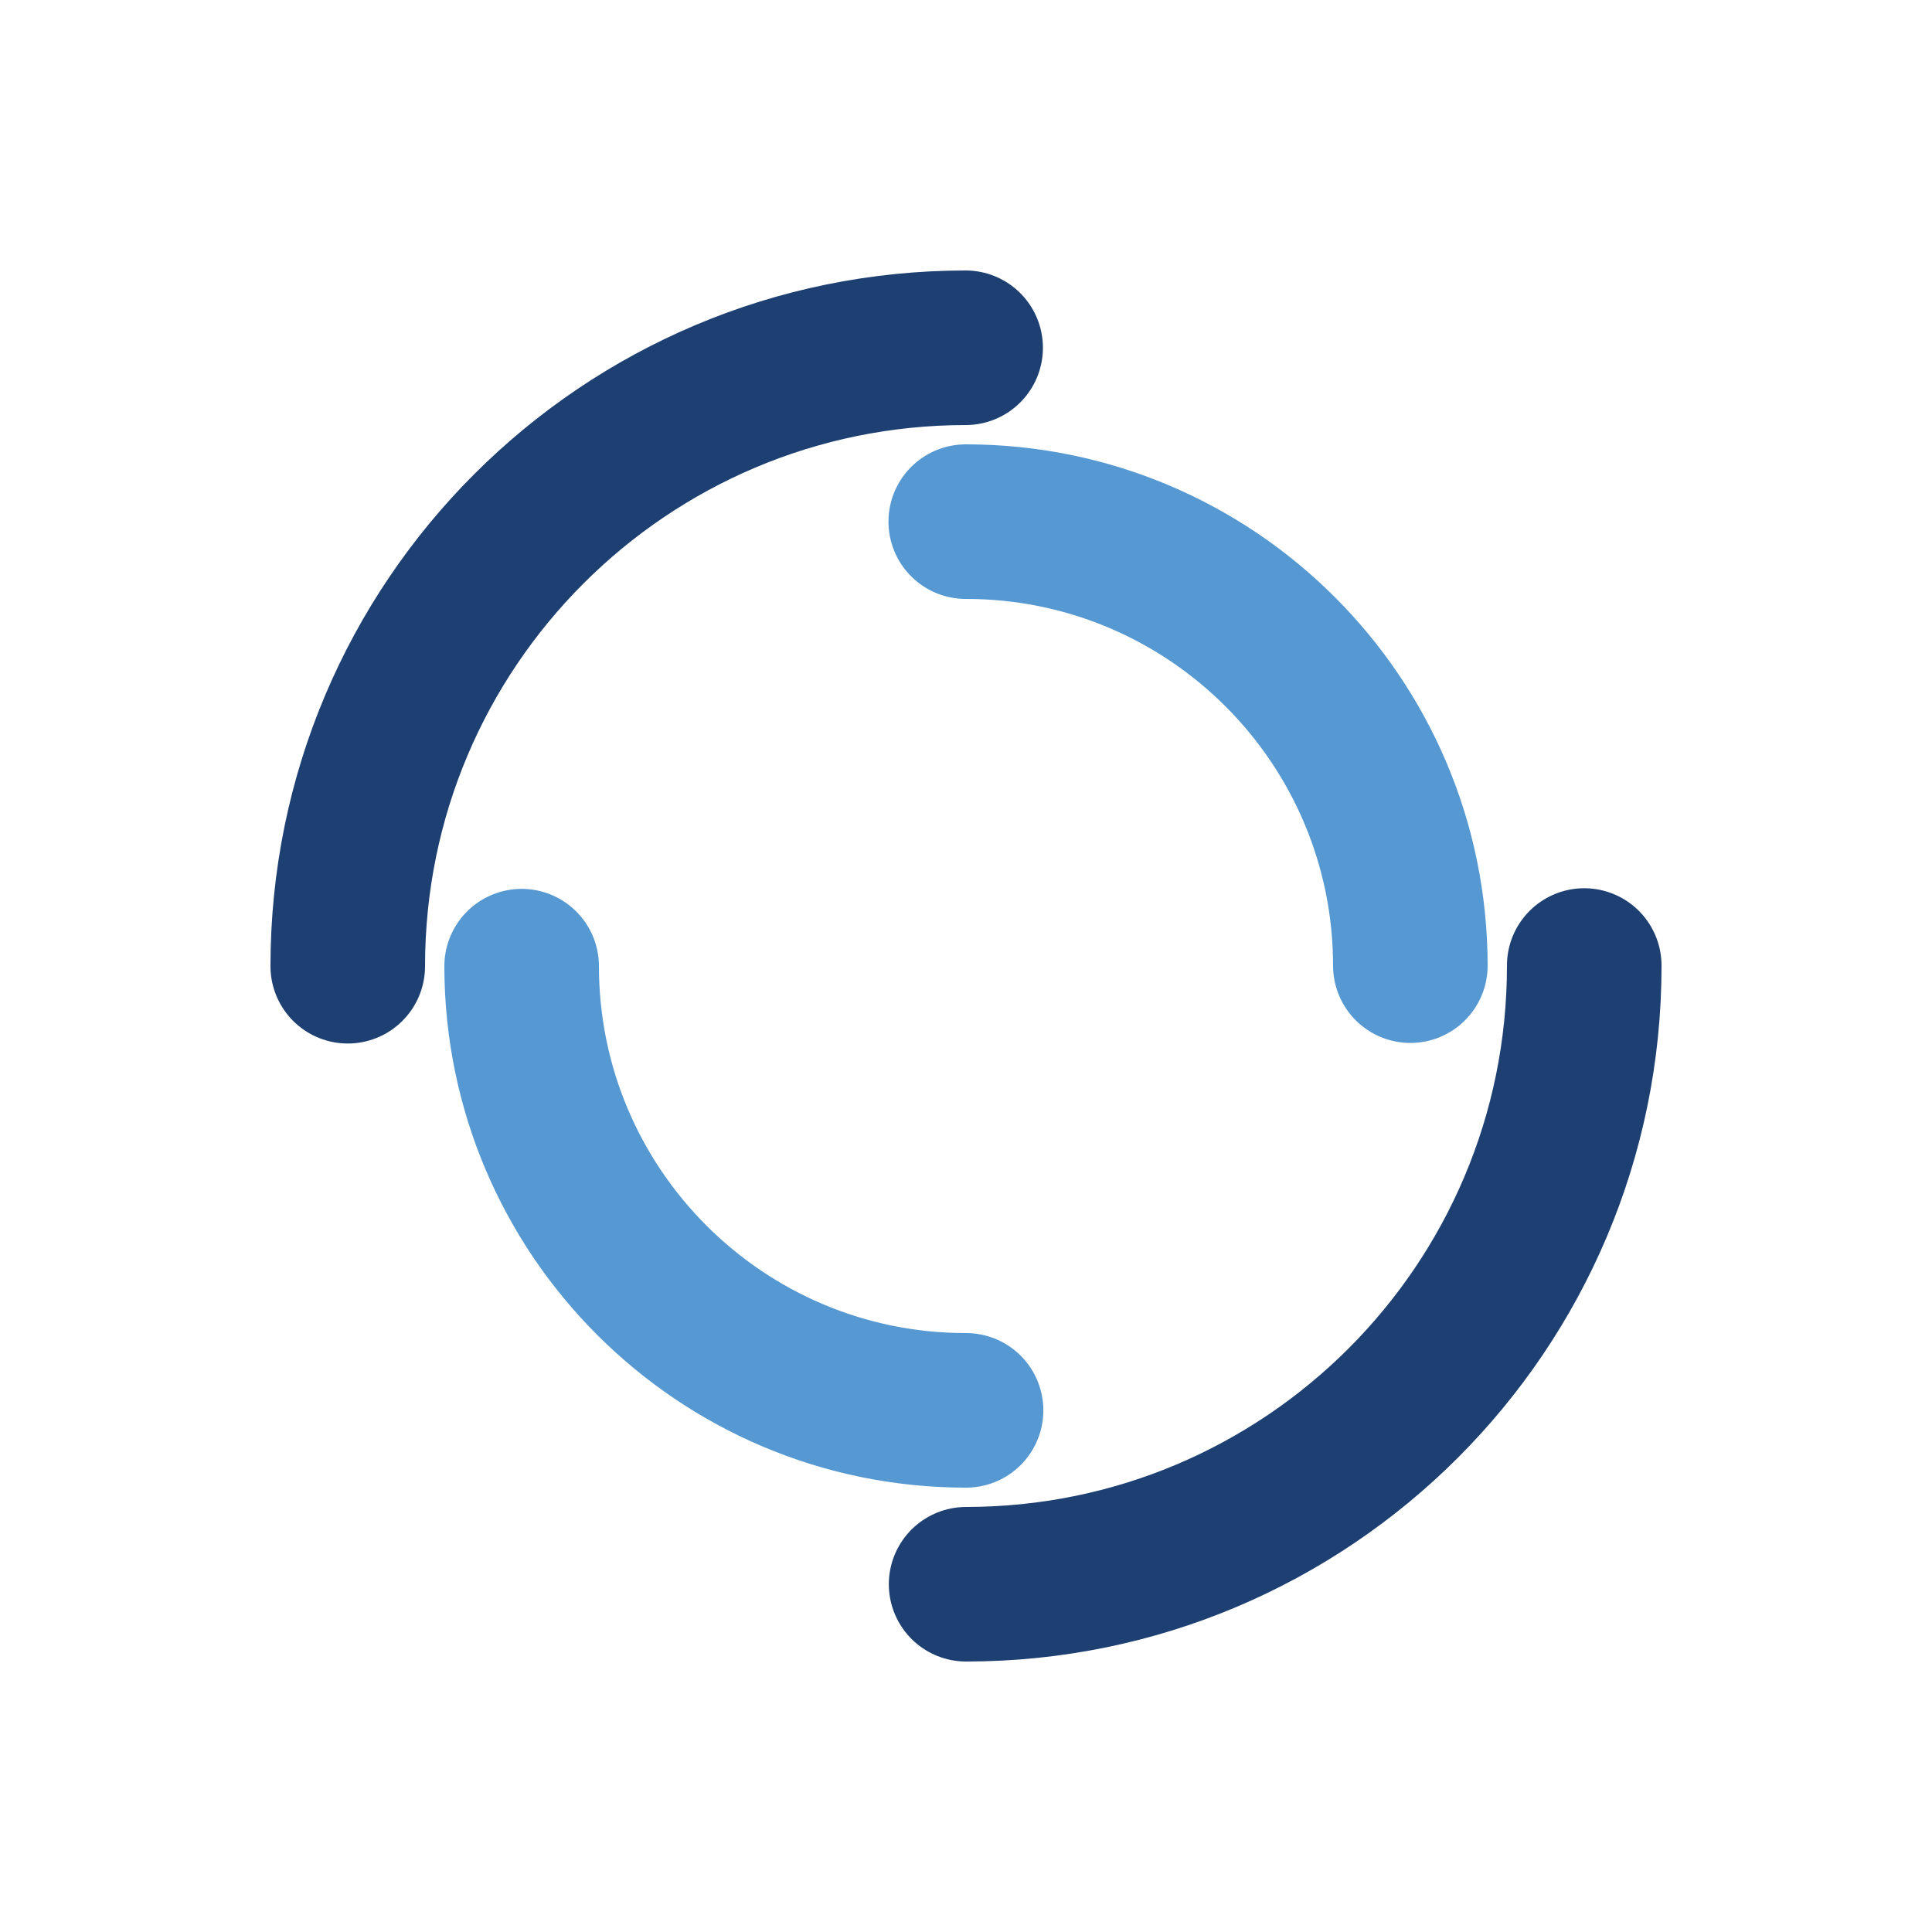
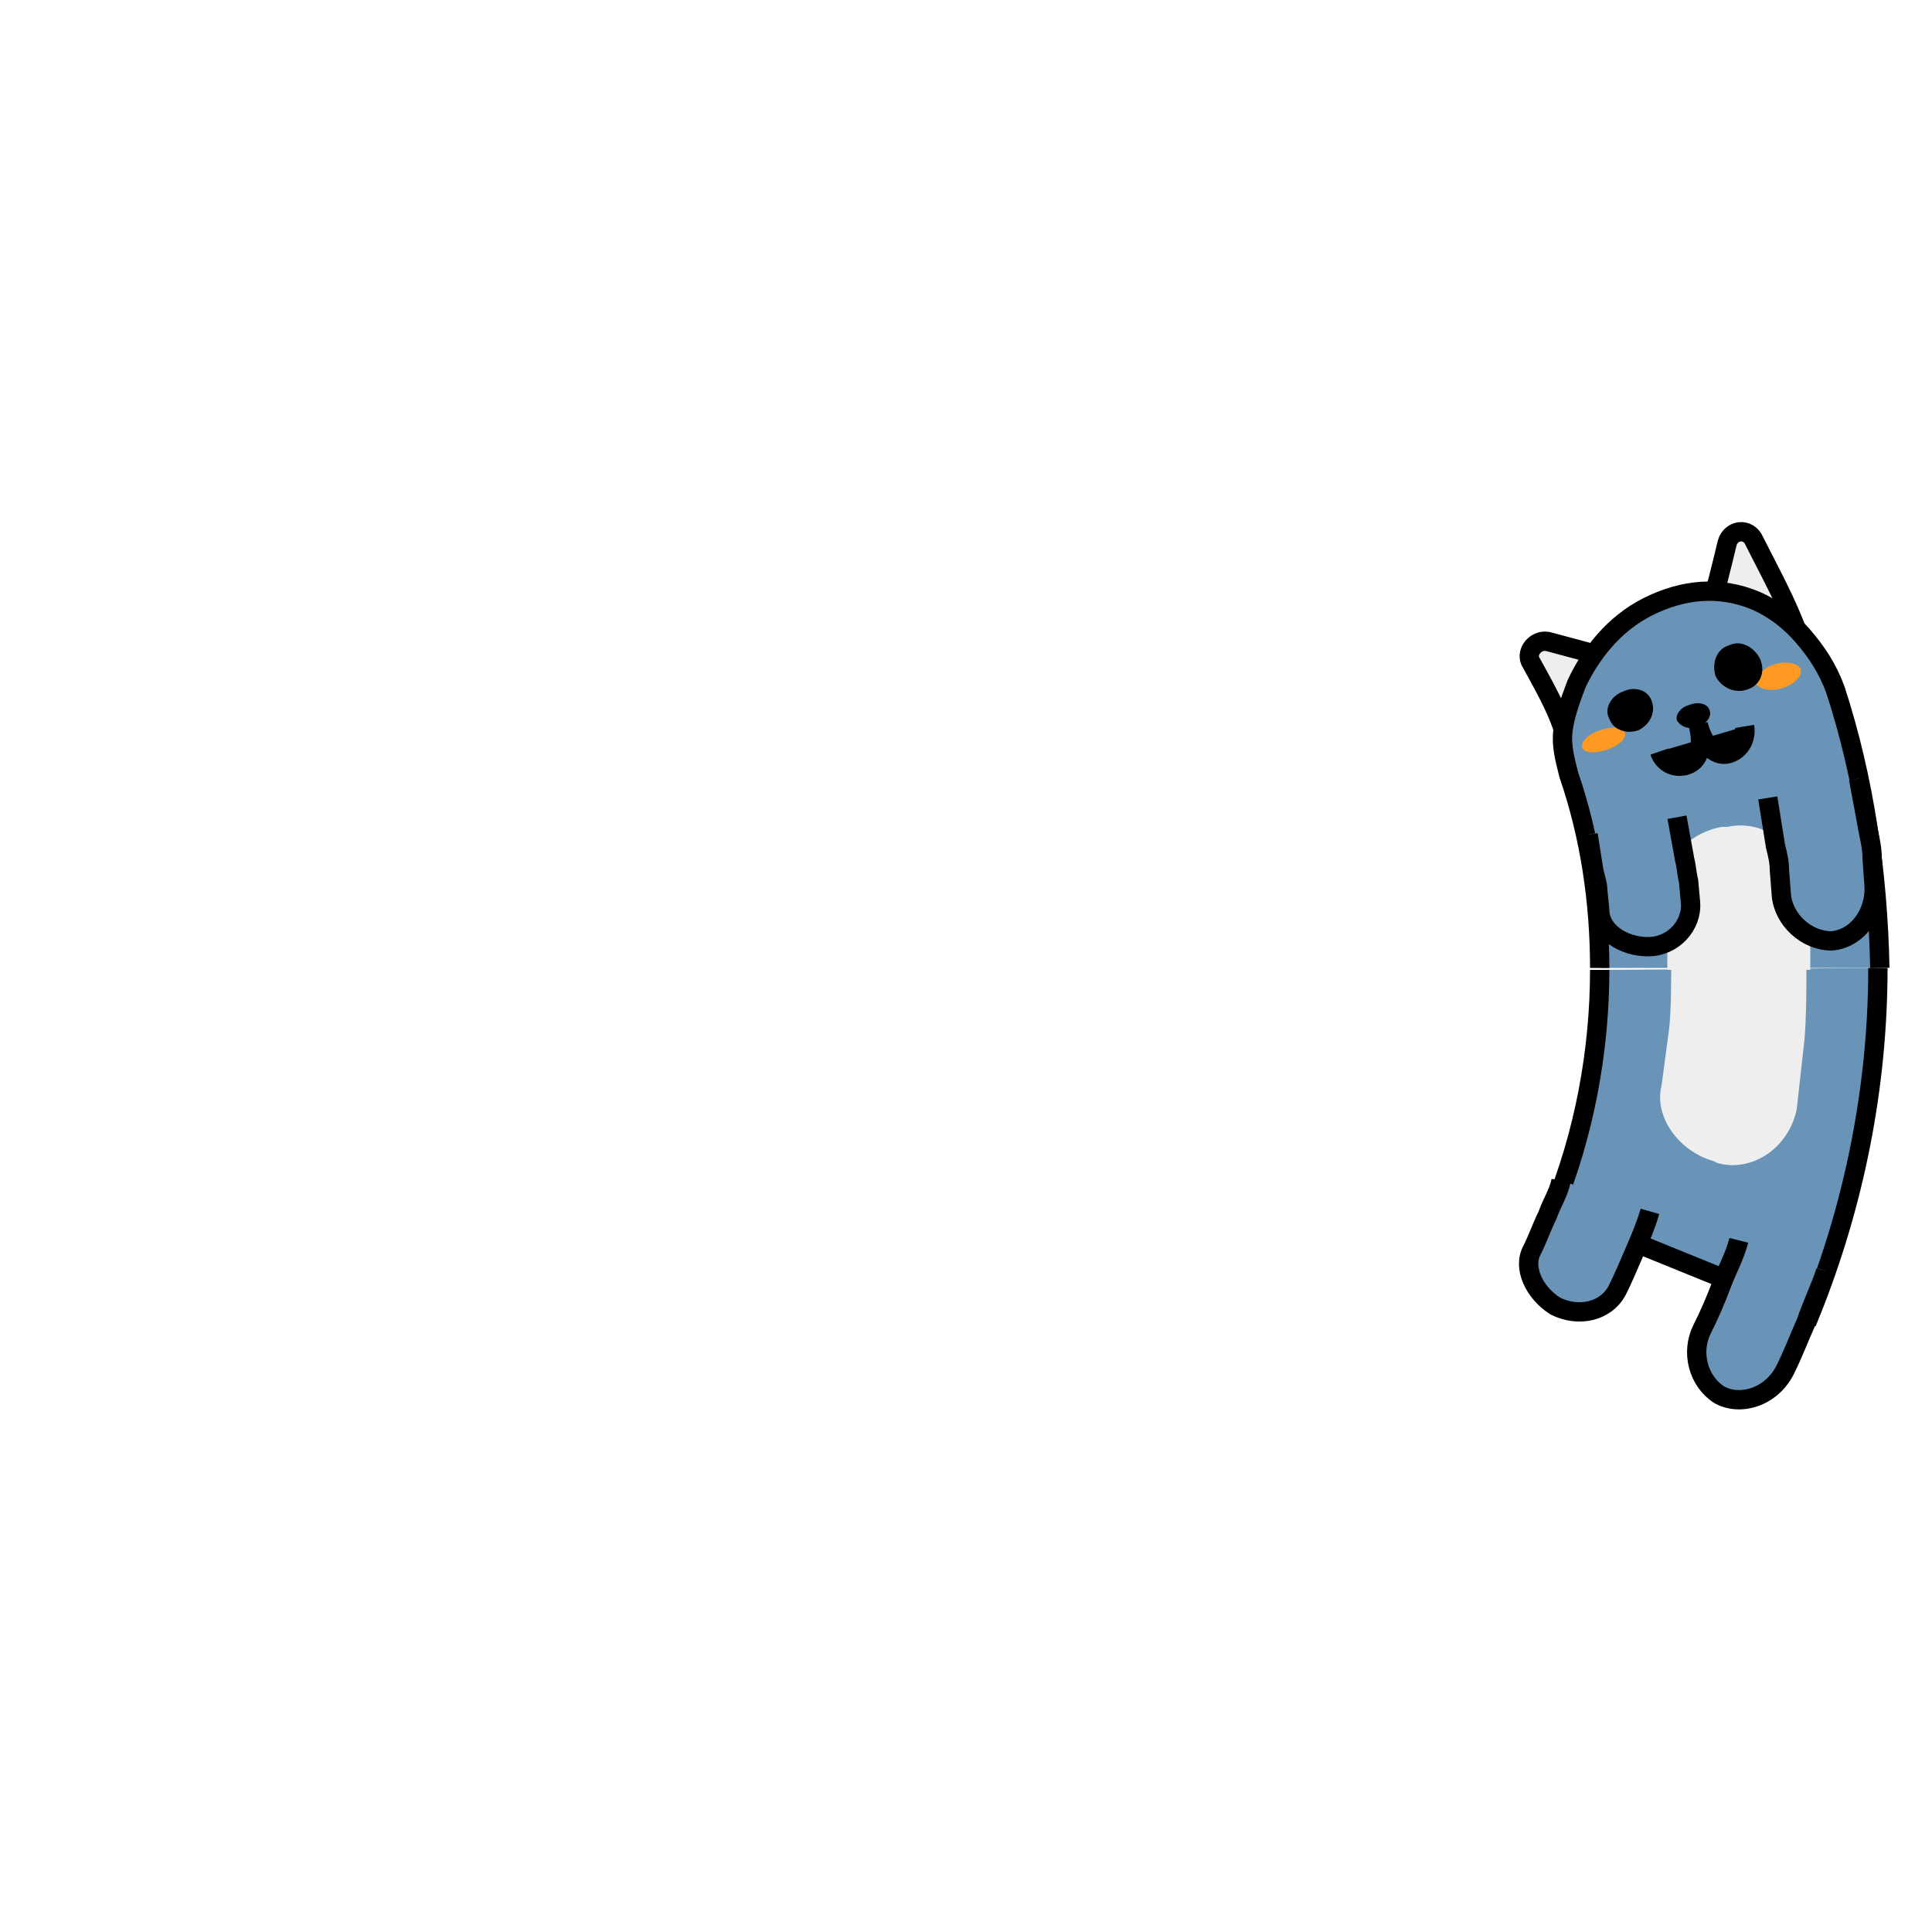
- <svg xmlns="http://www.w3.org/2000/svg" style="margin: auto; background: none; display: block; shape-rendering: auto;" width="200px" height="200px" viewBox="0 0 100 100" preserveAspectRatio="xMidYMid">
-   <circle cx="50" cy="50" r="32" stroke-width="8" stroke="#1d3f72" stroke-dasharray="50.265 50.265" fill="none" stroke-linecap="round">
-     <animateTransform attributeName="transform" type="rotate" dur="1s" repeatCount="indefinite" keyTimes="0;1" values="0 50 50;360 50 50" />
-   </circle>
-   <circle cx="50" cy="50" r="23" stroke-width="8" stroke="#5699d2" stroke-dasharray="36.128 36.128" stroke-dashoffset="36.128" fill="none" stroke-linecap="round">
-     <animateTransform attributeName="transform" type="rotate" dur="1s" repeatCount="indefinite" keyTimes="0;1" values="0 50 50;-360 50 50" />
-   </circle>
+ <svg xmlns="http://www.w3.org/2000/svg" style="margin:auto;background:#fff;display:block;" width="213px" height="213px" viewBox="0 0 100 100" preserveAspectRatio="xMidYMid">
+   <g>
+     <animateTransform attributeName="transform" type="rotate" values="360 50 50;0 50 50" keyTimes="0;1" dur="0.73s" repeatCount="indefinite" calcMode="spline" keySplines="0.5 0 0.5 1" begin="-0.095s" />
+     <circle cx="50" cy="50" r="39.891" stroke="#6994b7" stroke-width="14.4" fill="none" stroke-dasharray="0 300">
+       <animate attributeName="stroke-dasharray" values="15 300;71.684 300;15 300" keyTimes="0;0.5;1" dur="0.73s" repeatCount="indefinite" calcMode="linear" keySplines="0 0.4 0.6 1;0.4 0 1 0.6" begin="-0.044s" />
+     </circle>
+     <circle cx="50" cy="50" r="39.891" stroke="#eeeeee" stroke-width="7.2" fill="none" stroke-dasharray="0 300">
+       <animate attributeName="stroke-dasharray" values="15 300;71.684 300;15 300" keyTimes="0;0.5;1" dur="0.73s" repeatCount="indefinite" calcMode="linear" keySplines="0 0.4 0.6 1;0.4 0 1 0.6" begin="-0.044s" />
+     </circle>
+     <circle cx="50" cy="50" r="32.771" stroke="#000000" stroke-width="1" fill="none" stroke-dasharray="0 300">
+       <animate attributeName="stroke-dasharray" values="15 300;58.889 300;15 300" keyTimes="0;0.5;1" dur="0.73s" repeatCount="indefinite" calcMode="linear" keySplines="0 0.4 0.6 1;0.4 0 1 0.6" begin="-0.044s" />
+     </circle>
+     <circle cx="50" cy="50" r="47.171" stroke="#000000" stroke-width="1" fill="none" stroke-dasharray="0 300">
+       <animate attributeName="stroke-dasharray" values="15 300;85.844 300;15 300" keyTimes="0;0.5;1" dur="0.73s" repeatCount="indefinite" calcMode="linear" keySplines="0 0.4 0.6 1;0.4 0 1 0.6" begin="-0.044s" />
+     </circle>
+   </g>
+   <g>
+     <animateTransform attributeName="transform" type="rotate" values="360 50 50;0 50 50" keyTimes="0;1" dur="0.73s" repeatCount="indefinite" calcMode="spline" keySplines="0.5 0 0.5 1" />
+     <path fill="#6994b7" stroke="#000000" d="M97.2,50.1c0,6.1-1.2,12.2-3.5,17.9l-13.3-5.4c1.6-3.9,2.4-8.2,2.4-12.4" />
+     <path fill="#eeeeee" d="M93.5,49.9c0,1.2,0,2.7-0.1,3.9l-0.4,3.6c-0.4,2-2.3,3.3-4.1,2.8l-0.2-0.1c-1.8-0.5-3.1-2.3-2.7-3.9l0.4-3 c0.1-1,0.1-2.3,0.1-3.3" />
+     <path fill="#6994b7" stroke="#000000" d="M85.4,62.7c-0.2,0.7-0.5,1.4-0.8,2.1c-0.3,0.7-0.6,1.4-0.9,2c-0.6,1.1-2,1.4-3.2,0.8c-1.1-0.7-1.7-2-1.2-2.9 c0.3-0.6,0.5-1.2,0.8-1.8c0.2-0.6,0.6-1.2,0.7-1.8" />
+     <path fill="#6994b7" stroke="#000000" d="M94.5,65.8c-0.3,0.9-0.7,1.7-1,2.6c-0.4,0.9-0.7,1.7-1.1,2.5c-0.7,1.4-2.3,1.9-3.4,1.3h0 c-1.1-0.7-1.5-2.2-0.9-3.4c0.4-0.8,0.7-1.5,1-2.3c0.3-0.8,0.7-1.5,0.9-2.3" />
+   </g>
+   <g>
+     <animateTransform attributeName="transform" type="rotate" values="360 50 50;0 50 50" keyTimes="0;1" dur="0.73s" repeatCount="indefinite" calcMode="spline" keySplines="0.5 0 0.5 1" begin="-0.095s" />
+     <path fill="#eeeeee" stroke="#000000" d="M86.9,35.3l-6,2.4c-0.4-1.2-1.1-2.4-1.7-3.5c-0.2-0.5,0.3-1.1,0.9-1C82.3,33.8,84.8,34.4,86.9,35.3z" />
+     <path fill="#eeeeee" stroke="#000000" d="M87.1,35.3l6-2.4c-0.6-1.7-1.5-3.3-2.3-4.9c-0.3-0.7-1.2-0.6-1.4,0.1C88.8,30.6,88.2,33,87.1,35.3z" />
+     <path fill="#6994b7" stroke="#000000" d="M82.8,50.1c0-3.4-0.5-6.8-1.6-10c-0.2-0.8-0.4-1.5-0.3-2.3c0.1-0.8,0.4-1.6,0.7-2.4c0.7-1.5,1.9-3.1,3.7-4l0,0 c1.8-0.9,3.7-1.1,5.6-0.3c0.9,0.4,1.7,1,2.4,1.8c0.7,0.8,1.3,1.7,1.7,2.8c1.5,4.6,2.2,9.5,2.3,14.4" />
+     <path fill="#eeeeee" d="M86.3,50.2l0-0.9l-0.1-0.9l-0.1-1.9c0-0.9,0.2-1.7,0.7-2.3c0.5-0.7,1.3-1.2,2.3-1.4l0.3,0 c0.9-0.2,1.9,0,2.6,0.6c0.7,0.5,1.3,1.4,1.4,2.4l0.2,2.2l0.1,1.1l0,1.1" />
+     <path fill="#ff9922" d="M93.2,34.6c0.1,0.4-0.3,0.8-0.9,1c-0.6,0.2-1.2,0.1-1.4-0.2c-0.1-0.3,0.3-0.8,0.9-1 C92.4,34.2,93,34.3,93.2,34.6z" />
+     <path fill="#ff9922" d="M81.9,38.7c0.1,0.3,0.7,0.3,1.3,0.1c0.6-0.2,1-0.6,0.9-0.9c-0.1-0.3-0.7-0.3-1.3-0.1 C82.2,38,81.8,38.4,81.9,38.7z" />
+     <path fill="#000000" d="M88.5,36.8c0.1,0.3-0.2,0.7-0.6,0.8c-0.5,0.2-0.9,0-1.1-0.3c-0.1-0.3,0.2-0.7,0.6-0.8C87.9,36.3,88.4,36.4,88.5,36.8z" />
+     <path stroke="#000000" d="M85.9,38.9c0.2,0.6,0.8,0.9,1.4,0.7c0.6-0.2,0.9-0.9,0.6-2.1c0.3,1.2,1,1.7,1.6,1.5c0.6-0.2,0.9-0.8,0.8-1.4" />
+     <path fill="#6994b7" stroke="#000000" d="M86.8,42.3l0.4,2.2c0.1,0.4,0.1,0.7,0.2,1.1l0.1,1.1c0.1,1.2-0.9,2.3-2.2,2.3c-1.3,0-2.5-0.8-2.5-1.9l-0.1-1 c0-0.3-0.1-0.6-0.2-1l-0.3-1.9" />
+     <path fill="#6994b7" stroke="#000000" d="M96.2,40.3l0.5,2.7c0.1,0.5,0.2,0.9,0.2,1.4l0.1,1.4c0.1,1.5-0.9,2.8-2.2,2.9h0c-1.3,0-2.5-1.1-2.6-2.4 L92.1,45c0-0.4-0.1-0.8-0.2-1.2l-0.4-2.5" />
+     <path fill="#000000" d="M91.1,34.1c0.3,0.7,0,1.4-0.7,1.6c-0.6,0.2-1.3-0.1-1.6-0.7c-0.2-0.6,0-1.4,0.7-1.6C90.1,33.1,90.8,33.5,91.1,34.1z" />
+     <path fill="#000000" d="M85.5,36.3c0.2,0.6-0.1,1.2-0.7,1.5c-0.6,0.2-1.3,0-1.5-0.6C83,36.7,83.4,36,84,35.8C84.6,35.5,85.3,35.7,85.5,36.3z" />
+   </g>
</svg>
